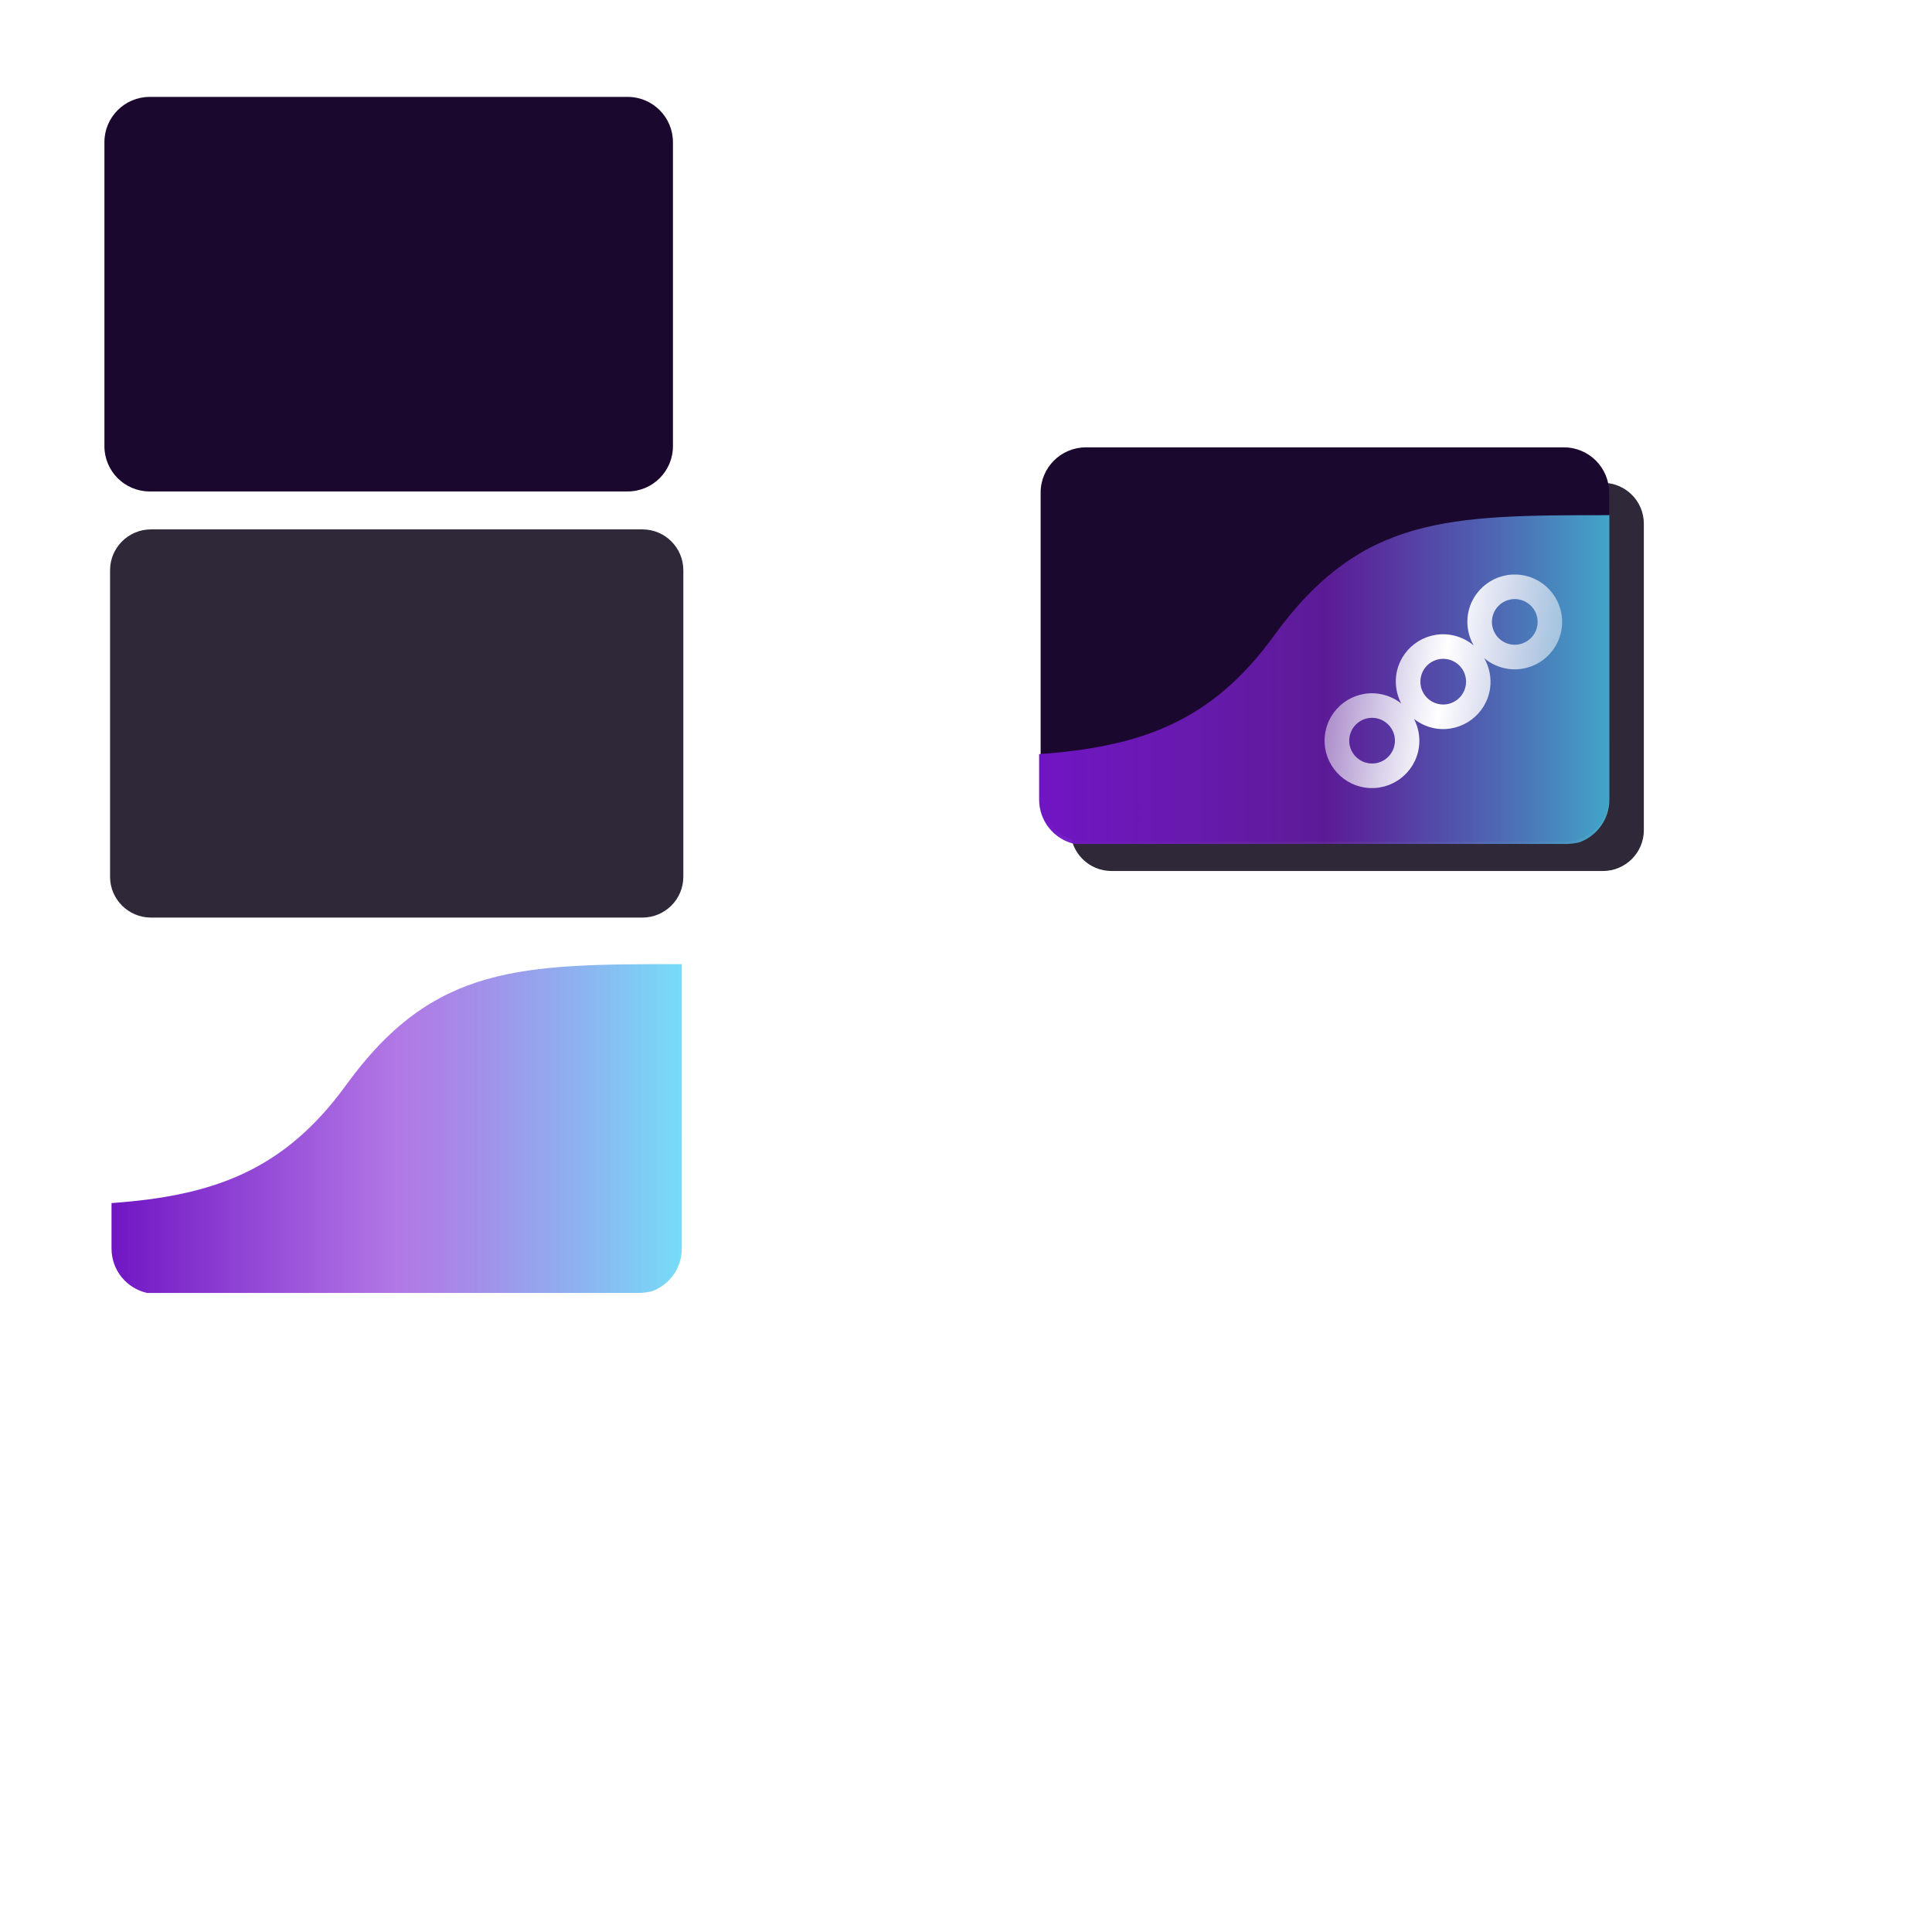
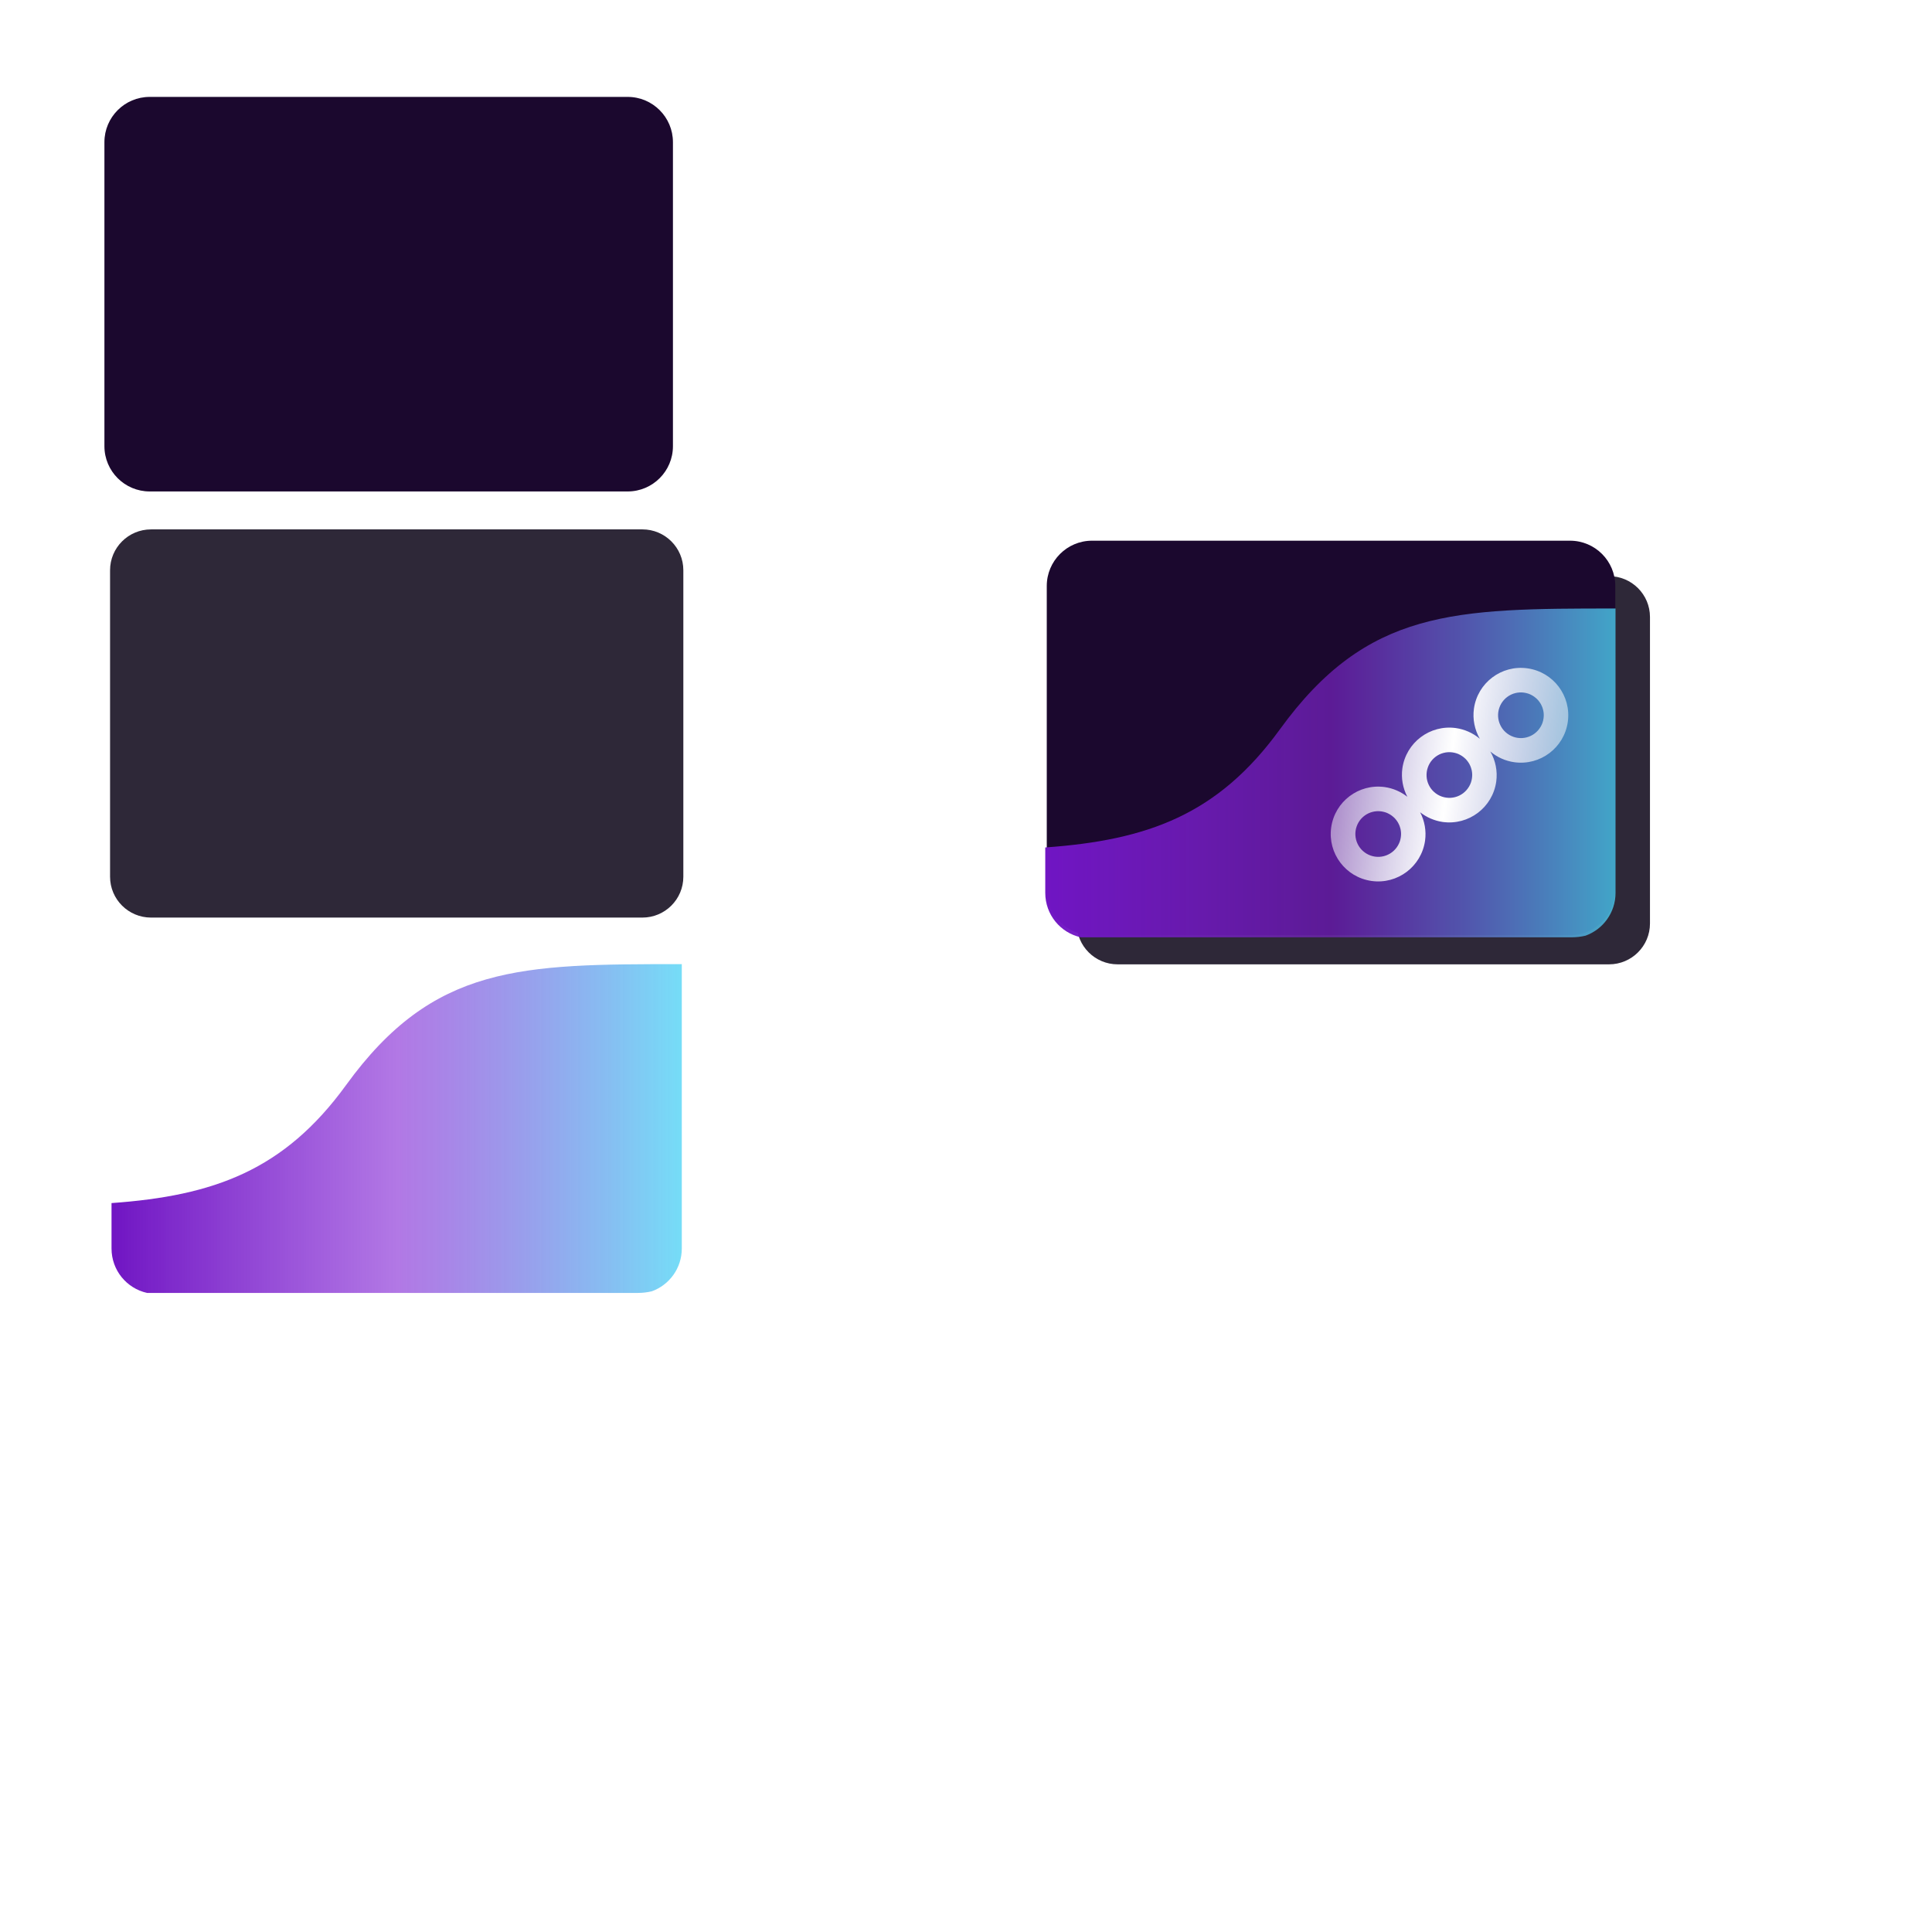
<svg xmlns="http://www.w3.org/2000/svg" xmlns:xlink="http://www.w3.org/1999/xlink" height="128px" viewBox="0 0 128 128" width="128px" version="1.1" id="svg2633">
  <defs id="defs2637">
    <linearGradient id="linearGradient20537">
      <stop style="stop-color:#ffffff;stop-opacity:0.5;" offset="0" id="stop20533" />
      <stop style="stop-color:#ffffff;stop-opacity:1;" offset="0.497" id="stop20541" />
      <stop style="stop-color:#ffffff;stop-opacity:0.498;" offset="1" id="stop20535" />
    </linearGradient>
    <linearGradient id="linearGradient20160">
      <stop style="stop-color:#7015c3;stop-opacity:1;" offset="0" id="stop20156" />
      <stop style="stop-color:#8326d5;stop-opacity:0.624;" offset="0.5" id="stop20164" />
      <stop style="stop-color:#4dd3f5;stop-opacity:0.774;" offset="1" id="stop20158" />
    </linearGradient>
    <linearGradient xlink:href="#linearGradient20160" id="linearGradient20162" x1="87.796" y1="29.441" x2="125.577" y2="29.441" gradientUnits="userSpaceOnUse" gradientTransform="translate(-30.31471,-3.510933)" />
    <linearGradient xlink:href="#linearGradient20537" id="linearGradient20539" x1="92.059" y1="52.183" x2="106.617" y2="52.183" gradientUnits="userSpaceOnUse" gradientTransform="rotate(7.943621,280.0298,-69.42904)" />
    <linearGradient xlink:href="#linearGradient20160" id="linearGradient412" gradientUnits="userSpaceOnUse" gradientTransform="translate(-80.4071,45.32778)" x1="87.796" y1="29.441" x2="125.577" y2="29.441" />
    <linearGradient xlink:href="#linearGradient20537" id="linearGradient414" gradientUnits="userSpaceOnUse" gradientTransform="rotate(7.943621,-253.11,-393.0211)" x1="92.059" y1="52.183" x2="106.617" y2="52.183" />
  </defs>
  <linearGradient id="a" gradientUnits="userSpaceOnUse" x1="8" x2="120" y1="116" y2="116" gradientTransform="matrix(0.3447063,0,0,0.3455919,86.49549,2.035129)">
    <stop offset="0" stop-color="#1a5fb4" id="stop2592" />
    <stop offset="0.033" stop-color="#3584e4" id="stop2594" />
    <stop offset="0.071" stop-color="#1a5fb4" id="stop2596" />
    <stop offset="0.929" stop-color="#1a5fb4" id="stop2598" />
    <stop offset="0.964" stop-color="#3584e4" id="stop2600" />
    <stop offset="1" stop-color="#1a5fb4" id="stop2602" />
  </linearGradient>
-   <g id="g424" transform="translate(11.36216,19.09414)">
+   <g id="g424" transform="translate(11.76914,25.27832)">
    <path d="m 62.278,12.893 h 32.555 c 1.498,0 2.713,1.212 2.713,2.707 v 20.305 c 0,1.495 -1.215,2.707 -2.713,2.707 H 62.278 c -1.498,0 -2.713,-1.212 -2.713,-2.707 V 15.6 c 0,-1.495 1.215,-2.707 2.713,-2.707 z m 0,0" fill="url(#a)" id="path2617" style="fill:#2e2838;fill-opacity:1;stroke-width:0.339" />
    <rect style="fill:#1b082e;fill-opacity:1" id="rect2751" width="37.666" height="26.14" x="57.582" y="10.544" rx="3" ry="3" />
    <path id="rect2751-3" style="fill:url(#linearGradient20162);fill-opacity:1;stroke-width:1.005" d="m 95.263,15.037 c -10.7,-1.97e-4 -16.449,0.027 -22.238,8.008 -4.101,5.654 -8.764,7.34 -15.543,7.823 v 3.007 c 0,1.447 1.006,2.649 2.357,2.946 h 32.505 c 0.325,0 0.637,-0.038 0.933,-0.108 1.16,-0.419 1.987,-1.527 1.987,-2.838 z" />
    <path id="path20336" style="fill:url(#linearGradient20539);fill-opacity:1" d="m 89.427,19 a 3.141,3.141 0 0 0 -3.545,2.676 3.141,3.141 0 0 0 0.392,1.993 3.141,3.141 0 0 0 -1.589,-0.711 3.141,3.141 0 0 0 -3.545,2.676 3.141,3.141 0 0 0 0.33,1.876 3.141,3.141 0 0 0 -1.5,-0.643 3.141,3.141 0 0 0 -3.545,2.676 3.141,3.141 0 0 0 2.676,3.545 3.141,3.141 0 0 0 3.545,-2.676 3.141,3.141 0 0 0 -0.328,-1.876 3.141,3.141 0 0 0 1.498,0.643 3.141,3.141 0 0 0 3.545,-2.676 3.141,3.141 0 0 0 -0.392,-1.993 3.141,3.141 0 0 0 1.589,0.711 3.141,3.141 0 0 0 3.545,-2.676 3.141,3.141 0 0 0 -2.676,-3.545 z m -0.225,1.611 a 1.514,1.514 0 0 1 0.108,0.019 1.514,1.514 0 0 1 0.105,0.026 1.514,1.514 0 0 1 0.102,0.032 1.514,1.514 0 0 1 0.101,0.042 1.514,1.514 0 0 1 0.096,0.049 1.514,1.514 0 0 1 0.093,0.054 1.514,1.514 0 0 1 0.09,0.062 1.514,1.514 0 0 1 0.083,0.067 1.514,1.514 0 0 1 0.081,0.072 1.514,1.514 0 0 1 0.074,0.079 1.514,1.514 0 0 1 0.067,0.084 1.514,1.514 0 0 1 0.063,0.088 1.514,1.514 0 0 1 0.056,0.093 1.514,1.514 0 0 1 0.048,0.097 1.514,1.514 0 0 1 0.043,0.099 1.514,1.514 0 0 1 0.033,0.103 1.514,1.514 0 0 1 0.029,0.105 1.514,1.514 0 0 1 0.019,0.105 1.514,1.514 0 0 1 0.012,0.108 1.514,1.514 0 0 1 0.005,0.107 1.514,1.514 0 0 1 -0.005,0.108 1.514,1.514 0 0 1 -0.011,0.109 1.514,1.514 0 0 1 -0.068,0.288 1.514,1.514 0 0 1 -0.126,0.268 1.514,1.514 0 0 1 -0.174,0.24 1.514,1.514 0 0 1 -0.219,0.202 1.514,1.514 0 0 1 -0.252,0.154 1.514,1.514 0 0 1 -0.279,0.103 1.514,1.514 0 0 1 -0.292,0.046 1.514,1.514 0 0 1 -0.298,-0.012 1.514,1.514 0 0 1 -0.288,-0.07 1.514,1.514 0 0 1 -0.269,-0.124 1.514,1.514 0 0 1 -0.24,-0.175 1.514,1.514 0 0 1 -0.202,-0.218 1.514,1.514 0 0 1 -0.154,-0.254 1.514,1.514 0 0 1 -0.103,-0.279 1.514,1.514 0 0 1 -0.046,-0.292 1.514,1.514 0 0 1 0.012,-0.296 1.514,1.514 0 0 1 0.07,-0.288 1.514,1.514 0 0 1 0.124,-0.271 1.514,1.514 0 0 1 0.175,-0.24 1.514,1.514 0 0 1 0.217,-0.2 1.514,1.514 0 0 1 0.254,-0.156 1.514,1.514 0 0 1 0.278,-0.101 1.514,1.514 0 0 1 0.292,-0.046 1.514,1.514 0 0 1 0.296,0.012 z m -4.741,3.959 a 1.514,1.514 0 0 1 0.108,0.019 1.514,1.514 0 0 1 0.105,0.026 1.514,1.514 0 0 1 0.102,0.032 1.514,1.514 0 0 1 0.101,0.042 1.514,1.514 0 0 1 0.096,0.049 1.514,1.514 0 0 1 0.093,0.054 1.514,1.514 0 0 1 0.09,0.062 1.514,1.514 0 0 1 0.083,0.067 1.514,1.514 0 0 1 0.081,0.072 1.514,1.514 0 0 1 0.074,0.079 1.514,1.514 0 0 1 0.067,0.084 1.514,1.514 0 0 1 0.063,0.088 1.514,1.514 0 0 1 0.056,0.093 1.514,1.514 0 0 1 0.048,0.097 1.514,1.514 0 0 1 0.043,0.099 1.514,1.514 0 0 1 0.033,0.103 1.514,1.514 0 0 1 0.029,0.105 1.514,1.514 0 0 1 0.019,0.105 1.514,1.514 0 0 1 0.012,0.108 1.514,1.514 0 0 1 0.005,0.107 1.514,1.514 0 0 1 -0.005,0.108 1.514,1.514 0 0 1 -0.011,0.109 1.514,1.514 0 0 1 -0.068,0.288 1.514,1.514 0 0 1 -0.126,0.268 1.514,1.514 0 0 1 -0.174,0.24 1.514,1.514 0 0 1 -0.219,0.202 1.514,1.514 0 0 1 -0.252,0.154 1.514,1.514 0 0 1 -0.279,0.103 1.514,1.514 0 0 1 -0.292,0.046 1.514,1.514 0 0 1 -0.298,-0.012 1.514,1.514 0 0 1 -0.288,-0.07 1.514,1.514 0 0 1 -0.269,-0.124 1.514,1.514 0 0 1 -0.24,-0.175 1.514,1.514 0 0 1 -0.202,-0.218 1.514,1.514 0 0 1 -0.154,-0.254 1.514,1.514 0 0 1 -0.103,-0.279 1.514,1.514 0 0 1 -0.044,-0.292 1.514,1.514 0 0 1 0.012,-0.296 1.514,1.514 0 0 1 0.07,-0.288 1.514,1.514 0 0 1 0.123,-0.271 1.514,1.514 0 0 1 0.175,-0.24 1.514,1.514 0 0 1 0.217,-0.2 1.514,1.514 0 0 1 0.254,-0.156 1.514,1.514 0 0 1 0.278,-0.101 1.514,1.514 0 0 1 0.292,-0.046 1.514,1.514 0 0 1 0.296,0.012 z m -4.714,3.909 a 1.514,1.514 0 0 1 0.108,0.019 1.514,1.514 0 0 1 0.105,0.026 1.514,1.514 0 0 1 0.102,0.032 1.514,1.514 0 0 1 0.101,0.042 1.514,1.514 0 0 1 0.096,0.049 1.514,1.514 0 0 1 0.093,0.054 1.514,1.514 0 0 1 0.09,0.062 1.514,1.514 0 0 1 0.083,0.067 1.514,1.514 0 0 1 0.081,0.072 1.514,1.514 0 0 1 0.074,0.079 1.514,1.514 0 0 1 0.067,0.084 1.514,1.514 0 0 1 0.063,0.088 1.514,1.514 0 0 1 0.056,0.093 1.514,1.514 0 0 1 0.048,0.097 1.514,1.514 0 0 1 0.043,0.099 1.514,1.514 0 0 1 0.033,0.103 1.514,1.514 0 0 1 0.029,0.105 1.514,1.514 0 0 1 0.019,0.105 1.514,1.514 0 0 1 0.012,0.108 1.514,1.514 0 0 1 0.005,0.107 1.514,1.514 0 0 1 -0.005,0.108 1.514,1.514 0 0 1 -0.011,0.109 1.514,1.514 0 0 1 -0.068,0.288 1.514,1.514 0 0 1 -0.126,0.268 1.514,1.514 0 0 1 -0.174,0.24 1.514,1.514 0 0 1 -0.219,0.202 1.514,1.514 0 0 1 -0.252,0.154 1.514,1.514 0 0 1 -0.279,0.103 1.514,1.514 0 0 1 -0.292,0.046 1.514,1.514 0 0 1 -0.298,-0.012 1.514,1.514 0 0 1 -0.288,-0.07 1.514,1.514 0 0 1 -0.269,-0.124 1.514,1.514 0 0 1 -0.24,-0.175 1.514,1.514 0 0 1 -0.202,-0.218 1.514,1.514 0 0 1 -0.154,-0.254 1.514,1.514 0 0 1 -0.103,-0.279 1.514,1.514 0 0 1 -0.046,-0.292 1.514,1.514 0 0 1 0.012,-0.296 1.514,1.514 0 0 1 0.07,-0.288 1.514,1.514 0 0 1 0.124,-0.271 1.514,1.514 0 0 1 0.175,-0.24 1.514,1.514 0 0 1 0.217,-0.2 1.514,1.514 0 0 1 0.254,-0.156 1.514,1.514 0 0 1 0.278,-0.101 1.514,1.514 0 0 1 0.292,-0.046 1.514,1.514 0 0 1 0.296,0.012 z" />
  </g>
  <path d="m 10.005,35.073 h 32.555 c 1.498,0 2.713,1.212 2.713,2.707 v 20.305 c 0,1.495 -1.215,2.707 -2.713,2.707 H 10.005 c -1.498,0 -2.713,-1.212 -2.713,-2.707 V 37.781 c 0,-1.495 1.215,-2.707 2.713,-2.707 z m 0,0" fill="url(#a)" id="path2617-6" style="fill:#2e2838;fill-opacity:1;stroke-width:0.339" />
  <rect style="fill:#1b082e;fill-opacity:1" id="rect2751-2" width="37.666" height="26.14" x="6.918" y="6.42" rx="3" ry="3" />
  <path id="rect2751-3-9" style="fill:url(#linearGradient412);fill-opacity:1;stroke-width:1.005" d="m 45.17,63.876 c -10.7,-1.97e-4 -16.449,0.027 -22.238,8.008 -4.101,5.654 -8.764,7.34 -15.543,7.823 v 3.007 c 0,1.447 1.006,2.649 2.357,2.946 H 42.251 c 0.325,0 0.637,-0.038 0.933,-0.108 1.16,-0.419 1.987,-1.527 1.987,-2.838 z" />
  <path id="path20336-1" style="fill:url(#linearGradient414);fill-opacity:1" d="m 39.591,89.574 a 3.141,3.141 0 0 0 -3.545,2.676 3.141,3.141 0 0 0 0.392,1.993 3.141,3.141 0 0 0 -1.589,-0.711 3.141,3.141 0 0 0 -3.545,2.676 3.141,3.141 0 0 0 0.33,1.876 3.141,3.141 0 0 0 -1.5,-0.643 3.141,3.141 0 0 0 -3.545,2.676 3.141,3.141 0 0 0 2.676,3.545 3.141,3.141 0 0 0 3.545,-2.676 3.141,3.141 0 0 0 -0.328,-1.876 3.141,3.141 0 0 0 1.498,0.643 3.141,3.141 0 0 0 3.545,-2.676 3.141,3.141 0 0 0 -0.392,-1.993 3.141,3.141 0 0 0 1.589,0.711 3.141,3.141 0 0 0 3.545,-2.676 3.141,3.141 0 0 0 -2.676,-3.545 z m -0.225,1.611 a 1.514,1.514 0 0 1 0.108,0.019 1.514,1.514 0 0 1 0.105,0.026 1.514,1.514 0 0 1 0.102,0.032 1.514,1.514 0 0 1 0.101,0.042 1.514,1.514 0 0 1 0.096,0.049 1.514,1.514 0 0 1 0.093,0.054 1.514,1.514 0 0 1 0.09,0.062 1.514,1.514 0 0 1 0.083,0.067 1.514,1.514 0 0 1 0.081,0.072 1.514,1.514 0 0 1 0.074,0.079 1.514,1.514 0 0 1 0.067,0.084 1.514,1.514 0 0 1 0.063,0.088 1.514,1.514 0 0 1 0.056,0.093 1.514,1.514 0 0 1 0.048,0.097 1.514,1.514 0 0 1 0.043,0.099 1.514,1.514 0 0 1 0.033,0.103 1.514,1.514 0 0 1 0.029,0.105 1.514,1.514 0 0 1 0.019,0.105 1.514,1.514 0 0 1 0.012,0.108 1.514,1.514 0 0 1 0.005,0.107 1.514,1.514 0 0 1 -0.005,0.108 1.514,1.514 0 0 1 -0.011,0.109 1.514,1.514 0 0 1 -0.068,0.288 1.514,1.514 0 0 1 -0.126,0.268 1.514,1.514 0 0 1 -0.174,0.24 1.514,1.514 0 0 1 -0.219,0.202 1.514,1.514 0 0 1 -0.252,0.154 1.514,1.514 0 0 1 -0.279,0.103 1.514,1.514 0 0 1 -0.292,0.046 1.514,1.514 0 0 1 -0.298,-0.012 1.514,1.514 0 0 1 -0.288,-0.07 1.514,1.514 0 0 1 -0.269,-0.124 1.514,1.514 0 0 1 -0.24,-0.175 1.514,1.514 0 0 1 -0.202,-0.218 1.514,1.514 0 0 1 -0.154,-0.254 1.514,1.514 0 0 1 -0.103,-0.279 1.514,1.514 0 0 1 -0.046,-0.292 1.514,1.514 0 0 1 0.012,-0.296 1.514,1.514 0 0 1 0.07,-0.288 1.514,1.514 0 0 1 0.124,-0.271 1.514,1.514 0 0 1 0.175,-0.24 1.514,1.514 0 0 1 0.217,-0.2 1.514,1.514 0 0 1 0.254,-0.156 1.514,1.514 0 0 1 0.278,-0.101 1.514,1.514 0 0 1 0.292,-0.046 1.514,1.514 0 0 1 0.296,0.012 z m -4.741,3.959 a 1.514,1.514 0 0 1 0.108,0.019 1.514,1.514 0 0 1 0.105,0.026 1.514,1.514 0 0 1 0.102,0.032 1.514,1.514 0 0 1 0.101,0.042 1.514,1.514 0 0 1 0.096,0.049 1.514,1.514 0 0 1 0.093,0.054 1.514,1.514 0 0 1 0.09,0.062 1.514,1.514 0 0 1 0.083,0.067 1.514,1.514 0 0 1 0.081,0.072 1.514,1.514 0 0 1 0.074,0.079 1.514,1.514 0 0 1 0.067,0.084 1.514,1.514 0 0 1 0.063,0.088 1.514,1.514 0 0 1 0.056,0.093 1.514,1.514 0 0 1 0.048,0.097 1.514,1.514 0 0 1 0.043,0.099 1.514,1.514 0 0 1 0.033,0.103 1.514,1.514 0 0 1 0.029,0.105 1.514,1.514 0 0 1 0.019,0.105 1.514,1.514 0 0 1 0.012,0.108 1.514,1.514 0 0 1 0.005,0.107 1.514,1.514 0 0 1 -0.005,0.108 1.514,1.514 0 0 1 -0.011,0.109 1.514,1.514 0 0 1 -0.068,0.288 1.514,1.514 0 0 1 -0.126,0.268 1.514,1.514 0 0 1 -0.174,0.24 1.514,1.514 0 0 1 -0.219,0.202 1.514,1.514 0 0 1 -0.252,0.154 1.514,1.514 0 0 1 -0.279,0.103 1.514,1.514 0 0 1 -0.292,0.046 1.514,1.514 0 0 1 -0.298,-0.012 1.514,1.514 0 0 1 -0.288,-0.07 1.514,1.514 0 0 1 -0.269,-0.124 1.514,1.514 0 0 1 -0.24,-0.175 1.514,1.514 0 0 1 -0.202,-0.218 1.514,1.514 0 0 1 -0.154,-0.254 1.514,1.514 0 0 1 -0.103,-0.279 1.514,1.514 0 0 1 -0.044,-0.292 1.514,1.514 0 0 1 0.012,-0.296 1.514,1.514 0 0 1 0.07,-0.288 1.514,1.514 0 0 1 0.123,-0.271 1.514,1.514 0 0 1 0.175,-0.24 1.514,1.514 0 0 1 0.217,-0.2 1.514,1.514 0 0 1 0.254,-0.156 1.514,1.514 0 0 1 0.278,-0.101 1.514,1.514 0 0 1 0.292,-0.046 1.514,1.514 0 0 1 0.296,0.012 z m -4.714,3.909 a 1.514,1.514 0 0 1 0.108,0.019 1.514,1.514 0 0 1 0.105,0.026 1.514,1.514 0 0 1 0.102,0.032 1.514,1.514 0 0 1 0.101,0.042 1.514,1.514 0 0 1 0.096,0.049 1.514,1.514 0 0 1 0.093,0.054 1.514,1.514 0 0 1 0.09,0.062 1.514,1.514 0 0 1 0.083,0.067 1.514,1.514 0 0 1 0.081,0.072 1.514,1.514 0 0 1 0.074,0.079 1.514,1.514 0 0 1 0.067,0.084 1.514,1.514 0 0 1 0.063,0.088 1.514,1.514 0 0 1 0.056,0.093 1.514,1.514 0 0 1 0.048,0.097 1.514,1.514 0 0 1 0.043,0.099 1.514,1.514 0 0 1 0.033,0.103 1.514,1.514 0 0 1 0.029,0.105 1.514,1.514 0 0 1 0.019,0.105 1.514,1.514 0 0 1 0.012,0.108 1.514,1.514 0 0 1 0.005,0.107 1.514,1.514 0 0 1 -0.005,0.108 1.514,1.514 0 0 1 -0.011,0.109 1.514,1.514 0 0 1 -0.068,0.288 1.514,1.514 0 0 1 -0.126,0.268 1.514,1.514 0 0 1 -0.174,0.24 1.514,1.514 0 0 1 -0.219,0.202 1.514,1.514 0 0 1 -0.252,0.154 1.514,1.514 0 0 1 -0.279,0.103 1.514,1.514 0 0 1 -0.292,0.046 1.514,1.514 0 0 1 -0.298,-0.012 1.514,1.514 0 0 1 -0.288,-0.07 1.514,1.514 0 0 1 -0.269,-0.124 1.514,1.514 0 0 1 -0.24,-0.175 1.514,1.514 0 0 1 -0.202,-0.218 1.514,1.514 0 0 1 -0.154,-0.254 1.514,1.514 0 0 1 -0.103,-0.279 1.514,1.514 0 0 1 -0.046,-0.292 1.514,1.514 0 0 1 0.012,-0.296 1.514,1.514 0 0 1 0.07,-0.288 1.514,1.514 0 0 1 0.124,-0.271 1.514,1.514 0 0 1 0.175,-0.24 1.514,1.514 0 0 1 0.217,-0.2 1.514,1.514 0 0 1 0.254,-0.156 1.514,1.514 0 0 1 0.278,-0.101 1.514,1.514 0 0 1 0.292,-0.046 1.514,1.514 0 0 1 0.296,0.012 z" />
</svg>
